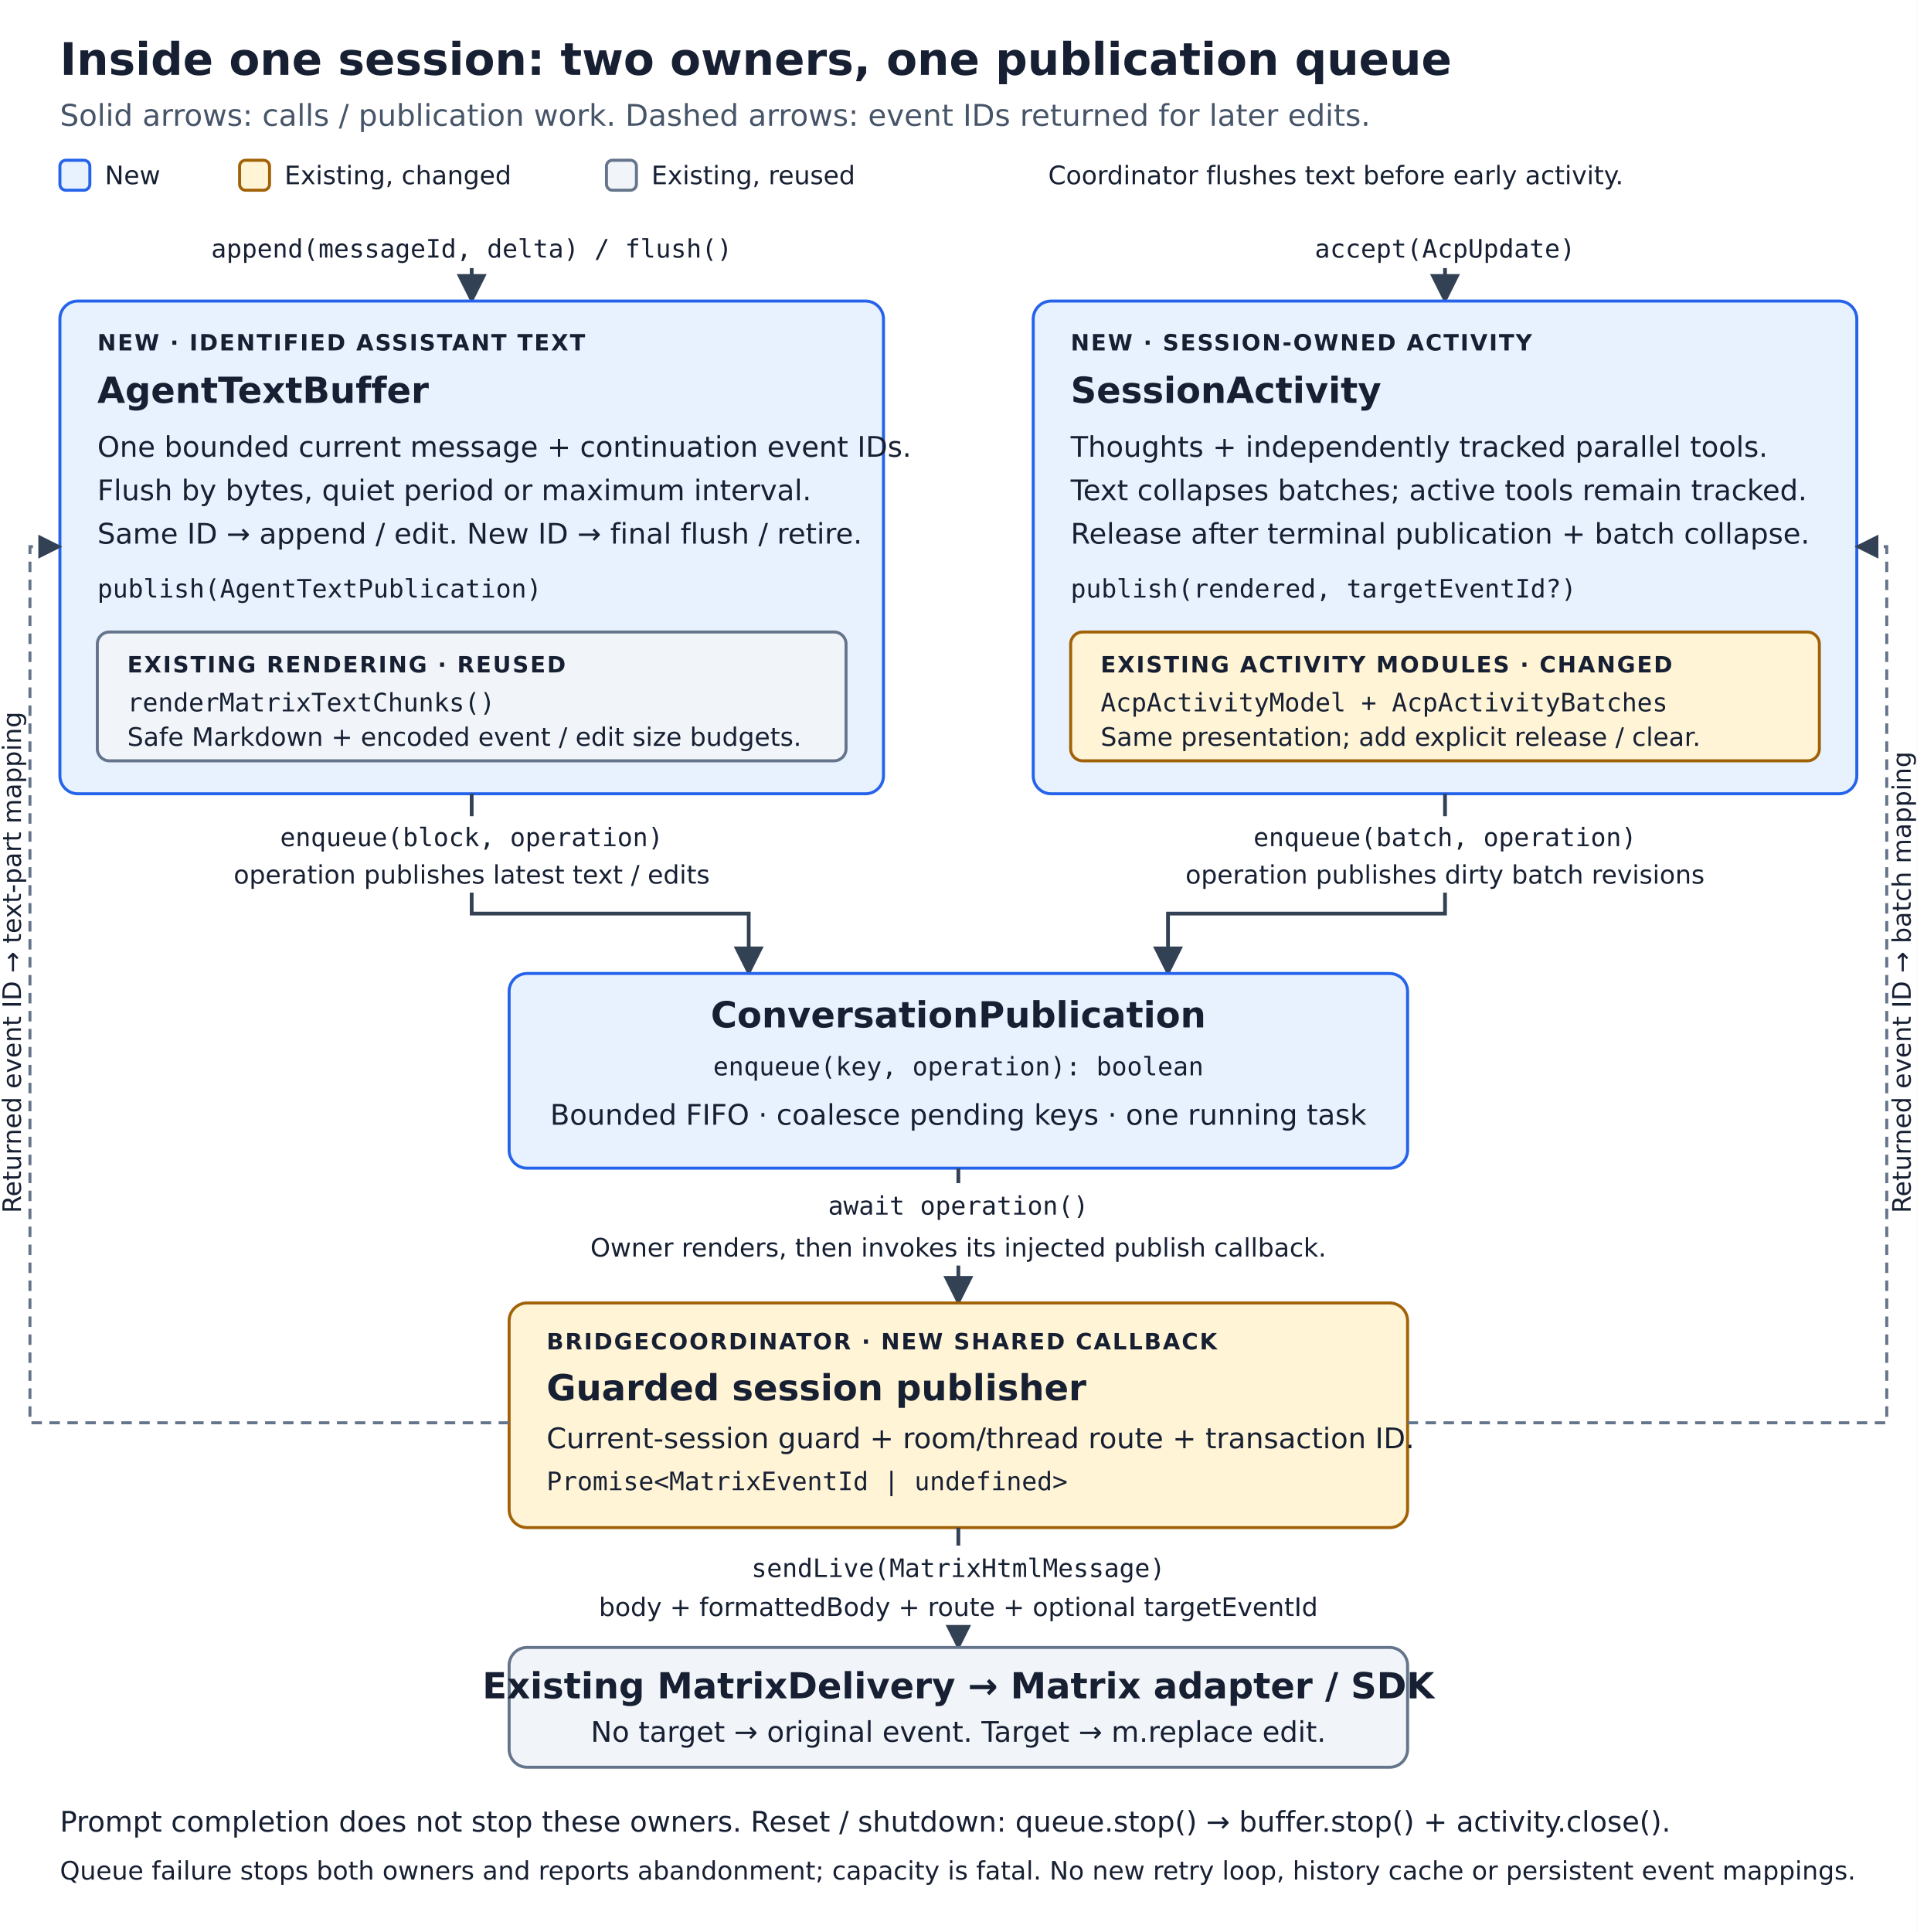
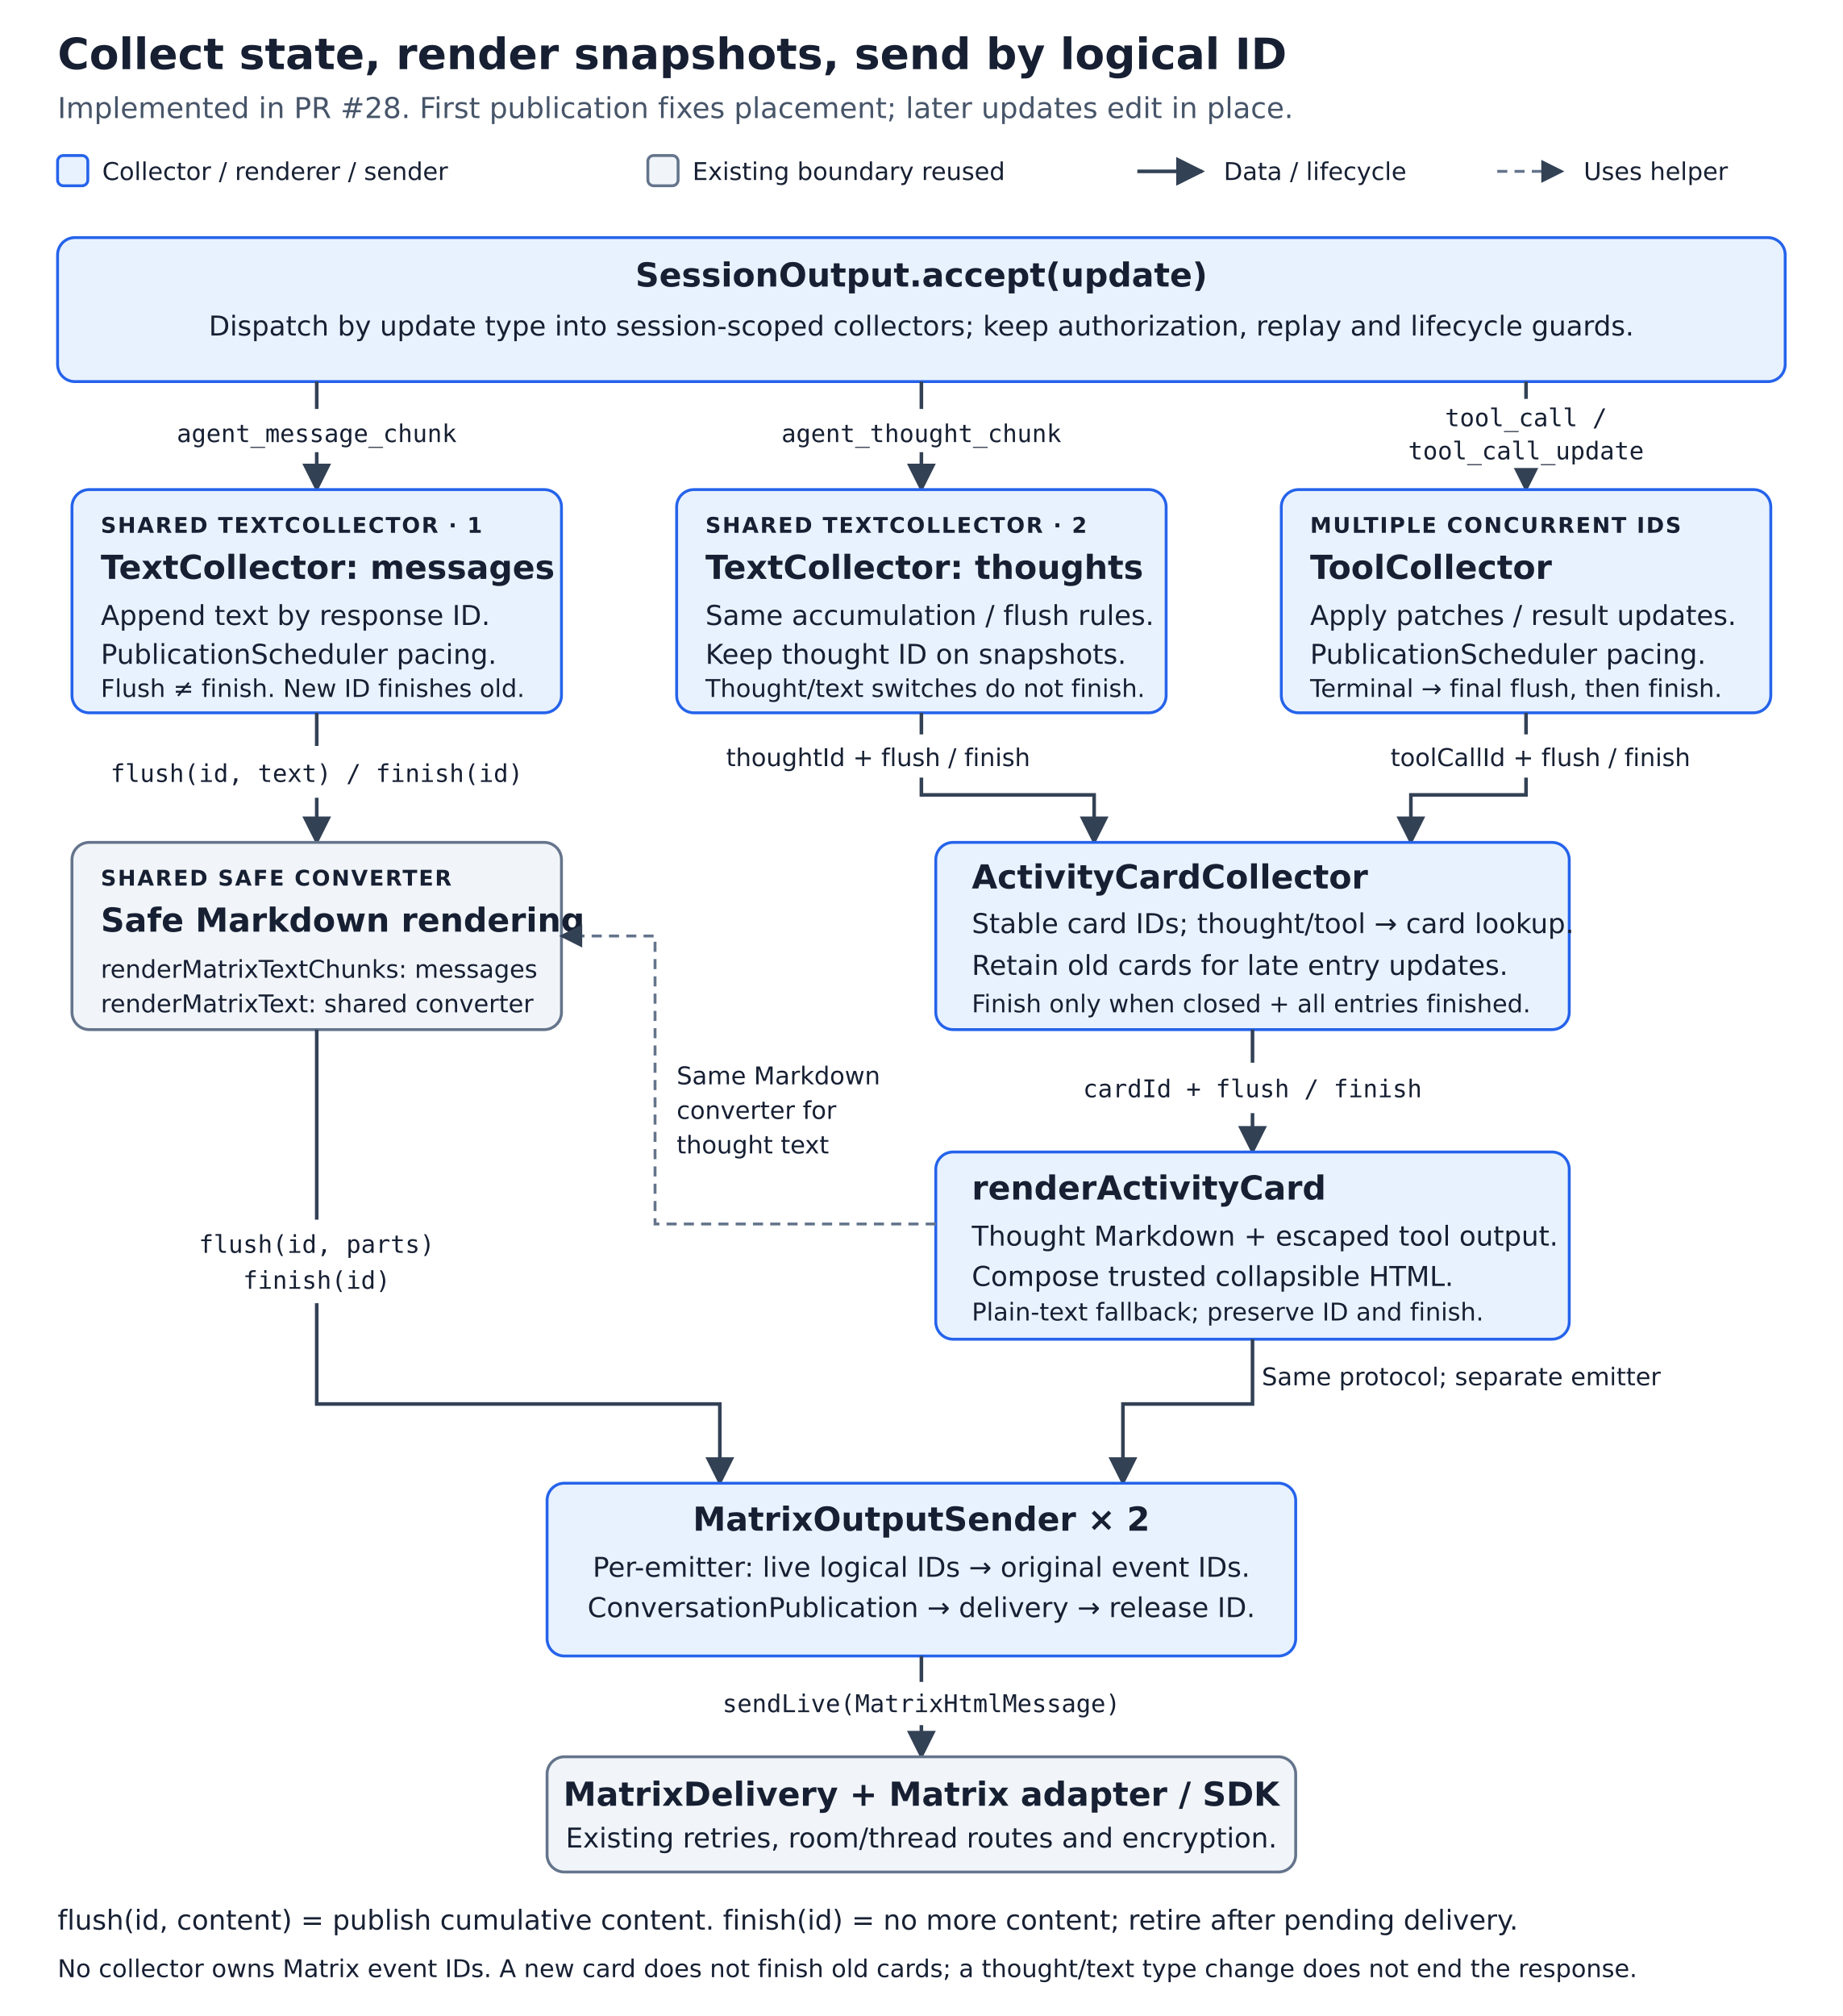
- <svg xmlns="http://www.w3.org/2000/svg" width="1280" height="1290" viewBox="0 0 1280 1290" role="img" aria-labelledby="title description">
+ <svg xmlns="http://www.w3.org/2000/svg" width="1280" height="1400" viewBox="0 0 1280 1400" role="img" aria-labelledby="title description">
  <defs>
    <marker id="arrow" viewBox="0 0 10 10" refX="9" refY="5" markerWidth="8" markerHeight="8" orient="auto">
      <path d="M 0 0 L 10 5 L 0 10 Z" fill="#334155" />
    </marker>
    <style>
      text { font-family: DejaVu Sans, sans-serif; fill: #172033; }
      .title { font-size: 30px; font-weight: 700; }
      .subtitle { font-size: 20px; fill: #475569; }
-       .name { font-size: 24px; font-weight: 700; }
+       .name { font-size: 23px; font-weight: 700; }
      .body { font-size: 19px; }
      .small { font-size: 17px; }
      .code { font-family: DejaVu Sans Mono, monospace; font-size: 17px; }
      .tag { font-size: 15px; font-weight: 700; letter-spacing: 1px; }
-       .new { fill: #e8f2ff; stroke: #2563eb; stroke-width: 2; }
-       .changed { fill: #fff4d6; stroke: #a16207; stroke-width: 2; }
-       .existing { fill: #f1f5f9; stroke: #64748b; stroke-width: 2; }
+       .proposed { fill: #e8f2ff; stroke: #2563eb; stroke-width: 2; }
+       .reused { fill: #f1f5f9; stroke: #64748b; stroke-width: 2; }
      .flow { fill: none; stroke: #334155; stroke-width: 2.5; marker-end: url(#arrow); }
-       .returned { fill: none; stroke: #64748b; stroke-width: 2; stroke-dasharray: 7 5; marker-end: url(#arrow); }
+       .uses { fill: none; stroke: #64748b; stroke-width: 2; stroke-dasharray: 7 5; marker-end: url(#arrow); }
    </style>
  </defs>
-   <rect width="1280" height="1290" fill="#ffffff" />
-   <text x="40" y="50" class="title">Inside one session: two owners, one publication queue</text>
-   <text x="40" y="84" class="subtitle">Solid arrows: calls / publication work. Dashed arrows: event IDs returned for later edits.</text>
-   <rect x="40" y="107" width="20" height="20" rx="4" class="new" />
-   <text x="70" y="123" class="small">New</text>
-   <rect x="160" y="107" width="20" height="20" rx="4" class="changed" />
-   <text x="190" y="123" class="small">Existing, changed</text>
-   <rect x="405" y="107" width="20" height="20" rx="4" class="existing" />
-   <text x="435" y="123" class="small">Existing, reused</text>
-   <text x="700" y="123" class="small">Coordinator flushes text before early activity.</text>
-   <text x="315" y="172" text-anchor="middle" class="code">append(messageId, delta) / flush()</text>
-   <path d="M 315 179 V 201" class="flow" />
-   <text x="965" y="172" text-anchor="middle" class="code">accept(AcpUpdate)</text>
-   <path d="M 965 179 V 201" class="flow" />
-   <rect x="40" y="201" width="550" height="329" rx="12" class="new" />
-   <text x="65" y="234" class="tag">NEW · IDENTIFIED ASSISTANT TEXT</text>
-   <text x="65" y="269" class="name">AgentTextBuffer</text>
-   <text x="65" y="305" class="body">One bounded current message + continuation event IDs.</text>
-   <text x="65" y="334" class="body">Flush by bytes, quiet period or maximum interval.</text>
-   <text x="65" y="363" class="body">Same ID → append / edit. New ID → final flush / retire.</text>
-   <text x="65" y="399" class="code">publish(AgentTextPublication)</text>
-   <rect x="65" y="422" width="500" height="86" rx="8" class="existing" />
-   <text x="85" y="449" class="tag">EXISTING RENDERING · REUSED</text>
-   <text x="85" y="475" class="code">renderMatrixTextChunks()</text>
-   <text x="85" y="498" class="small">Safe Markdown + encoded event / edit size budgets.</text>
-   <rect x="690" y="201" width="550" height="329" rx="12" class="new" />
-   <text x="715" y="234" class="tag">NEW · SESSION-OWNED ACTIVITY</text>
-   <text x="715" y="269" class="name">SessionActivity</text>
-   <text x="715" y="305" class="body">Thoughts + independently tracked parallel tools.</text>
-   <text x="715" y="334" class="body">Text collapses batches; active tools remain tracked.</text>
-   <text x="715" y="363" class="body">Release after terminal publication + batch collapse.</text>
-   <text x="715" y="399" class="code">publish(rendered, targetEventId?)</text>
-   <rect x="715" y="422" width="500" height="86" rx="8" class="changed" />
-   <text x="735" y="449" class="tag">EXISTING ACTIVITY MODULES · CHANGED</text>
-   <text x="735" y="475" class="code">AcpActivityModel + AcpActivityBatches</text>
-   <text x="735" y="498" class="small">Same presentation; add explicit release / clear.</text>
-   <path d="M 315 530 V 610 H 500 V 650" class="flow" />
-   <rect x="110" y="545" width="410" height="51" fill="#ffffff" />
-   <text x="315" y="565" text-anchor="middle" class="code">enqueue(block, operation)</text>
-   <text x="315" y="590" text-anchor="middle" class="small">operation publishes latest text / edits</text>
-   <path d="M 965 530 V 610 H 780 V 650" class="flow" />
-   <rect x="745" y="545" width="440" height="51" fill="#ffffff" />
-   <text x="965" y="565" text-anchor="middle" class="code">enqueue(batch, operation)</text>
-   <text x="965" y="590" text-anchor="middle" class="small">operation publishes dirty batch revisions</text>
-   <rect x="340" y="650" width="600" height="130" rx="12" class="new" />
-   <text x="640" y="686" text-anchor="middle" class="name">ConversationPublication</text>
-   <text x="640" y="718" text-anchor="middle" class="code">enqueue(key, operation): boolean</text>
-   <text x="640" y="751" text-anchor="middle" class="body">Bounded FIFO · coalesce pending keys · one running task</text>
-   <path d="M 640 780 V 870" class="flow" />
-   <rect x="380" y="790" width="520" height="55" fill="#ffffff" />
-   <text x="640" y="811" text-anchor="middle" class="code">await operation()</text>
-   <text x="640" y="839" text-anchor="middle" class="small">Owner renders, then invokes its injected publish callback.</text>
-   <rect x="340" y="870" width="600" height="150" rx="12" class="changed" />
-   <text x="365" y="901" class="tag">BRIDGECOORDINATOR · NEW SHARED CALLBACK</text>
-   <text x="365" y="935" class="name">Guarded session publisher</text>
-   <text x="365" y="967" class="body">Current-session guard + room/thread route + transaction ID.</text>
-   <text x="365" y="995" class="code">Promise&lt;MatrixEventId | undefined&gt;</text>
-   <path d="M 340 950 H 20 V 365 H 40" class="returned" />
-   <text transform="translate(14 810) rotate(-90)" class="small">Returned event ID → text-part mapping</text>
-   <path d="M 940 950 H 1260 V 365 H 1240" class="returned" />
-   <text transform="translate(1276 810) rotate(-90)" class="small">Returned event ID → batch mapping</text>
-   <path d="M 640 1020 V 1100" class="flow" />
-   <rect x="380" y="1032" width="520" height="53" fill="#ffffff" />
-   <text x="640" y="1053" text-anchor="middle" class="code">sendLive(MatrixHtmlMessage)</text>
-   <text x="640" y="1079" text-anchor="middle" class="small">body + formattedBody + route + optional targetEventId</text>
-   <rect x="340" y="1100" width="600" height="80" rx="12" class="existing" />
-   <text x="640" y="1134" text-anchor="middle" class="name">Existing MatrixDelivery → Matrix adapter / SDK</text>
-   <text x="640" y="1163" text-anchor="middle" class="body">No target → original event. Target → m.replace edit.</text>
-   <text x="40" y="1223" class="body">Prompt completion does not stop these owners. Reset / shutdown: queue.stop() → buffer.stop() + activity.close().</text>
-   <text x="40" y="1255" class="small">Queue failure stops both owners and reports abandonment; capacity is fatal. No new retry loop, history cache or persistent event mappings.</text>
+   <rect width="1280" height="1400" fill="#ffffff" />
+   <text x="40" y="48" class="title">Collect state, render snapshots, send by logical ID</text>
+   <text x="40" y="82" class="subtitle">Implemented in PR #28. First publication fixes placement; later updates edit in place.</text>
+   <rect x="40" y="108" width="21" height="21" rx="4" class="proposed" />
+   <text x="71" y="125" class="small">Collector / renderer / sender</text>
+   <rect x="450" y="108" width="21" height="21" rx="4" class="reused" />
+   <text x="481" y="125" class="small">Existing boundary reused</text>
+   <path d="M 790 119 H 835" class="flow" />
+   <text x="850" y="125" class="small">Data / lifecycle</text>
+   <path d="M 1040 119 H 1085" class="uses" />
+   <text x="1100" y="125" class="small">Uses helper</text>
+   <rect x="40" y="165" width="1200" height="100" rx="12" class="proposed" />
+   <text x="640" y="199" text-anchor="middle" class="name">SessionOutput.accept(update)</text>
+   <text x="640" y="233" text-anchor="middle" class="body">Dispatch by update type into session-scoped collectors; keep authorization, replay and lifecycle guards.</text>
+   <path d="M 220 265 V 340" class="flow" />
+   <rect x="75" y="284" width="290" height="30" fill="#ffffff" />
+   <text x="220" y="307" text-anchor="middle" class="code">agent_message_chunk</text>
+   <path d="M 640 265 V 340" class="flow" />
+   <rect x="495" y="284" width="290" height="30" fill="#ffffff" />
+   <text x="640" y="307" text-anchor="middle" class="code">agent_thought_chunk</text>
+   <path d="M 1060 265 V 340" class="flow" />
+   <rect x="925" y="277" width="270" height="48" fill="#ffffff" />
+   <text x="1060" y="296" text-anchor="middle" class="code">tool_call /</text>
+   <text x="1060" y="319" text-anchor="middle" class="code">tool_call_update</text>
+   <rect x="50" y="340" width="340" height="155" rx="12" class="proposed" />
+   <text x="70" y="370" class="tag">SHARED TEXTCOLLECTOR · 1</text>
+   <text x="70" y="402" class="name">TextCollector: messages</text>
+   <text x="70" y="434" class="body">Append text by response ID.</text>
+   <text x="70" y="461" class="body">PublicationScheduler pacing.</text>
+   <text x="70" y="484" class="small">Flush ≠ finish. New ID finishes old.</text>
+   <rect x="470" y="340" width="340" height="155" rx="12" class="proposed" />
+   <text x="490" y="370" class="tag">SHARED TEXTCOLLECTOR · 2</text>
+   <text x="490" y="402" class="name">TextCollector: thoughts</text>
+   <text x="490" y="434" class="body">Same accumulation / flush rules.</text>
+   <text x="490" y="461" class="body">Keep thought ID on snapshots.</text>
+   <text x="490" y="484" class="small">Thought/text switches do not finish.</text>
+   <rect x="890" y="340" width="340" height="155" rx="12" class="proposed" />
+   <text x="910" y="370" class="tag">MULTIPLE CONCURRENT IDS</text>
+   <text x="910" y="402" class="name">ToolCollector</text>
+   <text x="910" y="434" class="body">Apply patches / result updates.</text>
+   <text x="910" y="461" class="body">PublicationScheduler pacing.</text>
+   <text x="910" y="484" class="small">Terminal → final flush, then finish.</text>
+   <path d="M 220 495 V 585" class="flow" />
+   <rect x="65" y="518" width="310" height="36" fill="#ffffff" />
+   <text x="220" y="543" text-anchor="middle" class="code">flush(id, text) / finish(id)</text>
+   <path d="M 640 495 V 552 H 760 V 585" class="flow" />
+   <rect x="470" y="510" width="290" height="30" fill="#ffffff" />
+   <text x="610" y="532" text-anchor="middle" class="small">thoughtId + flush / finish</text>
+   <path d="M 1060 495 V 552 H 980 V 585" class="flow" />
+   <rect x="915" y="510" width="310" height="30" fill="#ffffff" />
+   <text x="1070" y="532" text-anchor="middle" class="small">toolCallId + flush / finish</text>
+   <rect x="50" y="585" width="340" height="130" rx="12" class="reused" />
+   <text x="70" y="615" class="tag">SHARED SAFE CONVERTER</text>
+   <text x="70" y="647" class="name">Safe Markdown rendering</text>
+   <text x="70" y="679" class="small">renderMatrixTextChunks: messages</text>
+   <text x="70" y="703" class="small">renderMatrixText: shared converter</text>
+   <rect x="650" y="585" width="440" height="130" rx="12" class="proposed" />
+   <text x="675" y="617" class="name">ActivityCardCollector</text>
+   <text x="675" y="648" class="body">Stable card IDs; thought/tool → card lookup.</text>
+   <text x="675" y="677" class="body">Retain old cards for late entry updates.</text>
+   <text x="675" y="703" class="small">Finish only when closed + all entries finished.</text>
+   <path d="M 870 715 V 800" class="flow" />
+   <rect x="665" y="738" width="410" height="35" fill="#ffffff" />
+   <text x="870" y="762" text-anchor="middle" class="code">cardId + flush / finish</text>
+   <rect x="650" y="800" width="440" height="130" rx="12" class="proposed" />
+   <text x="675" y="833" class="name">renderActivityCard</text>
+   <text x="675" y="865" class="body">Thought Markdown + escaped tool output.</text>
+   <text x="675" y="893" class="body">Compose trusted collapsible HTML.</text>
+   <text x="675" y="917" class="small">Plain-text fallback; preserve ID and finish.</text>
+   <path d="M 650 850 H 455 V 650 H 390" class="uses" />
+   <text x="470" y="753" class="small">Same Markdown</text>
+   <text x="470" y="777" class="small">converter for</text>
+   <text x="470" y="801" class="small">thought text</text>
+   <path d="M 220 715 V 975 H 500 V 1030" class="flow" />
+   <rect x="60" y="847" width="320" height="58" fill="#ffffff" />
+   <text x="220" y="870" text-anchor="middle" class="code">flush(id, parts)</text>
+   <text x="220" y="895" text-anchor="middle" class="code">finish(id)</text>
+   <path d="M 870 930 V 975 H 780 V 1030" class="flow" />
+   <text x="1015" y="962" text-anchor="middle" class="small">Same protocol; separate emitter</text>
+   <rect x="380" y="1030" width="520" height="120" rx="12" class="proposed" />
+   <text x="640" y="1063" text-anchor="middle" class="name">MatrixOutputSender × 2</text>
+   <text x="640" y="1095" text-anchor="middle" class="body">Per-emitter: live logical IDs → original event IDs.</text>
+   <text x="640" y="1123" text-anchor="middle" class="body">ConversationPublication → delivery → release ID.</text>
+   <path d="M 640 1150 V 1220" class="flow" />
+   <rect x="450" y="1168" width="380" height="30" fill="#ffffff" />
+   <text x="640" y="1189" text-anchor="middle" class="code">sendLive(MatrixHtmlMessage)</text>
+   <rect x="380" y="1220" width="520" height="80" rx="12" class="reused" />
+   <text x="640" y="1254" text-anchor="middle" class="name">MatrixDelivery + Matrix adapter / SDK</text>
+   <text x="640" y="1283" text-anchor="middle" class="body">Existing retries, room/thread routes and encryption.</text>
+   <text x="40" y="1340" class="body">flush(id, content) = publish cumulative content. finish(id) = no more content; retire after pending delivery.</text>
+   <text x="40" y="1373" class="small">No collector owns Matrix event IDs. A new card does not finish old cards; a thought/text type change does not end the response.</text>
</svg>
